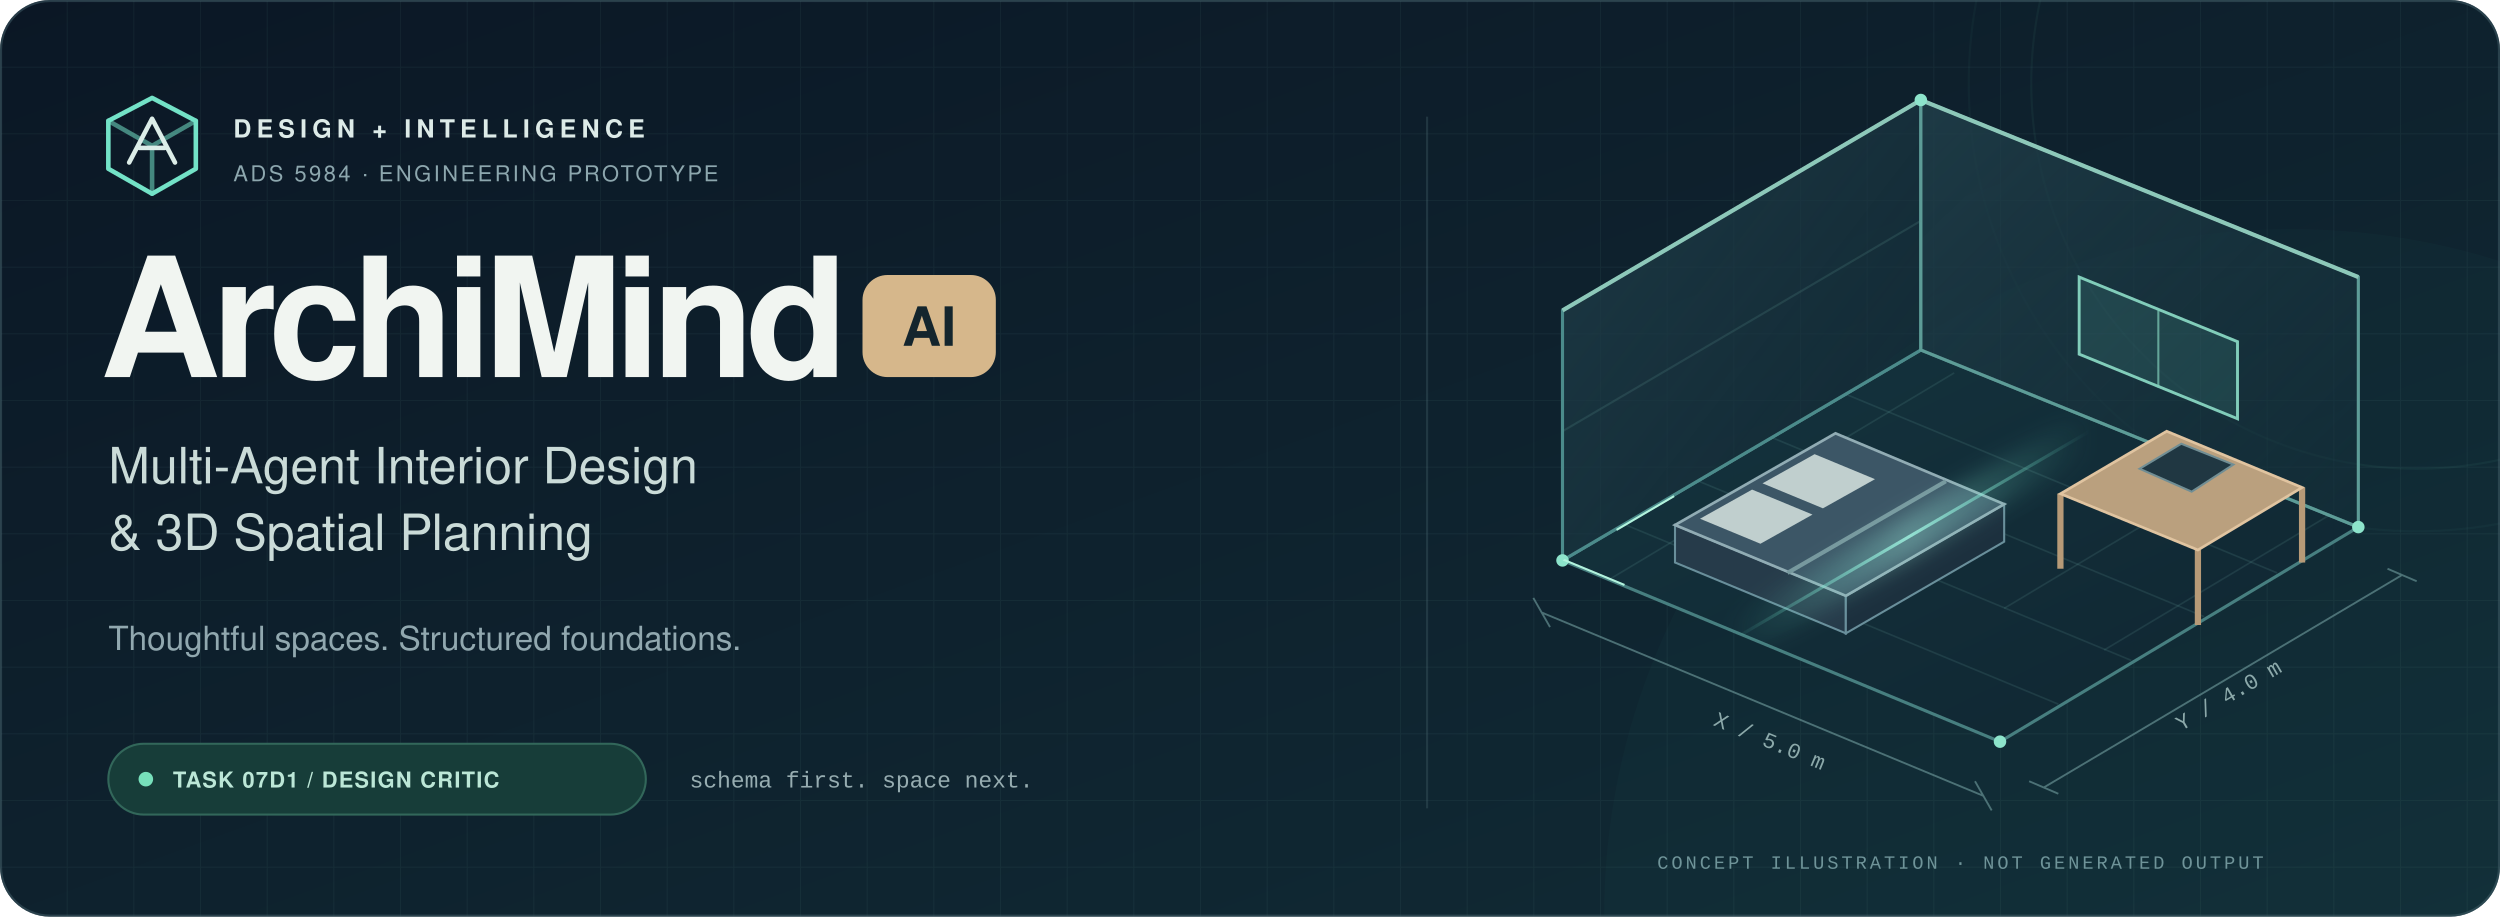
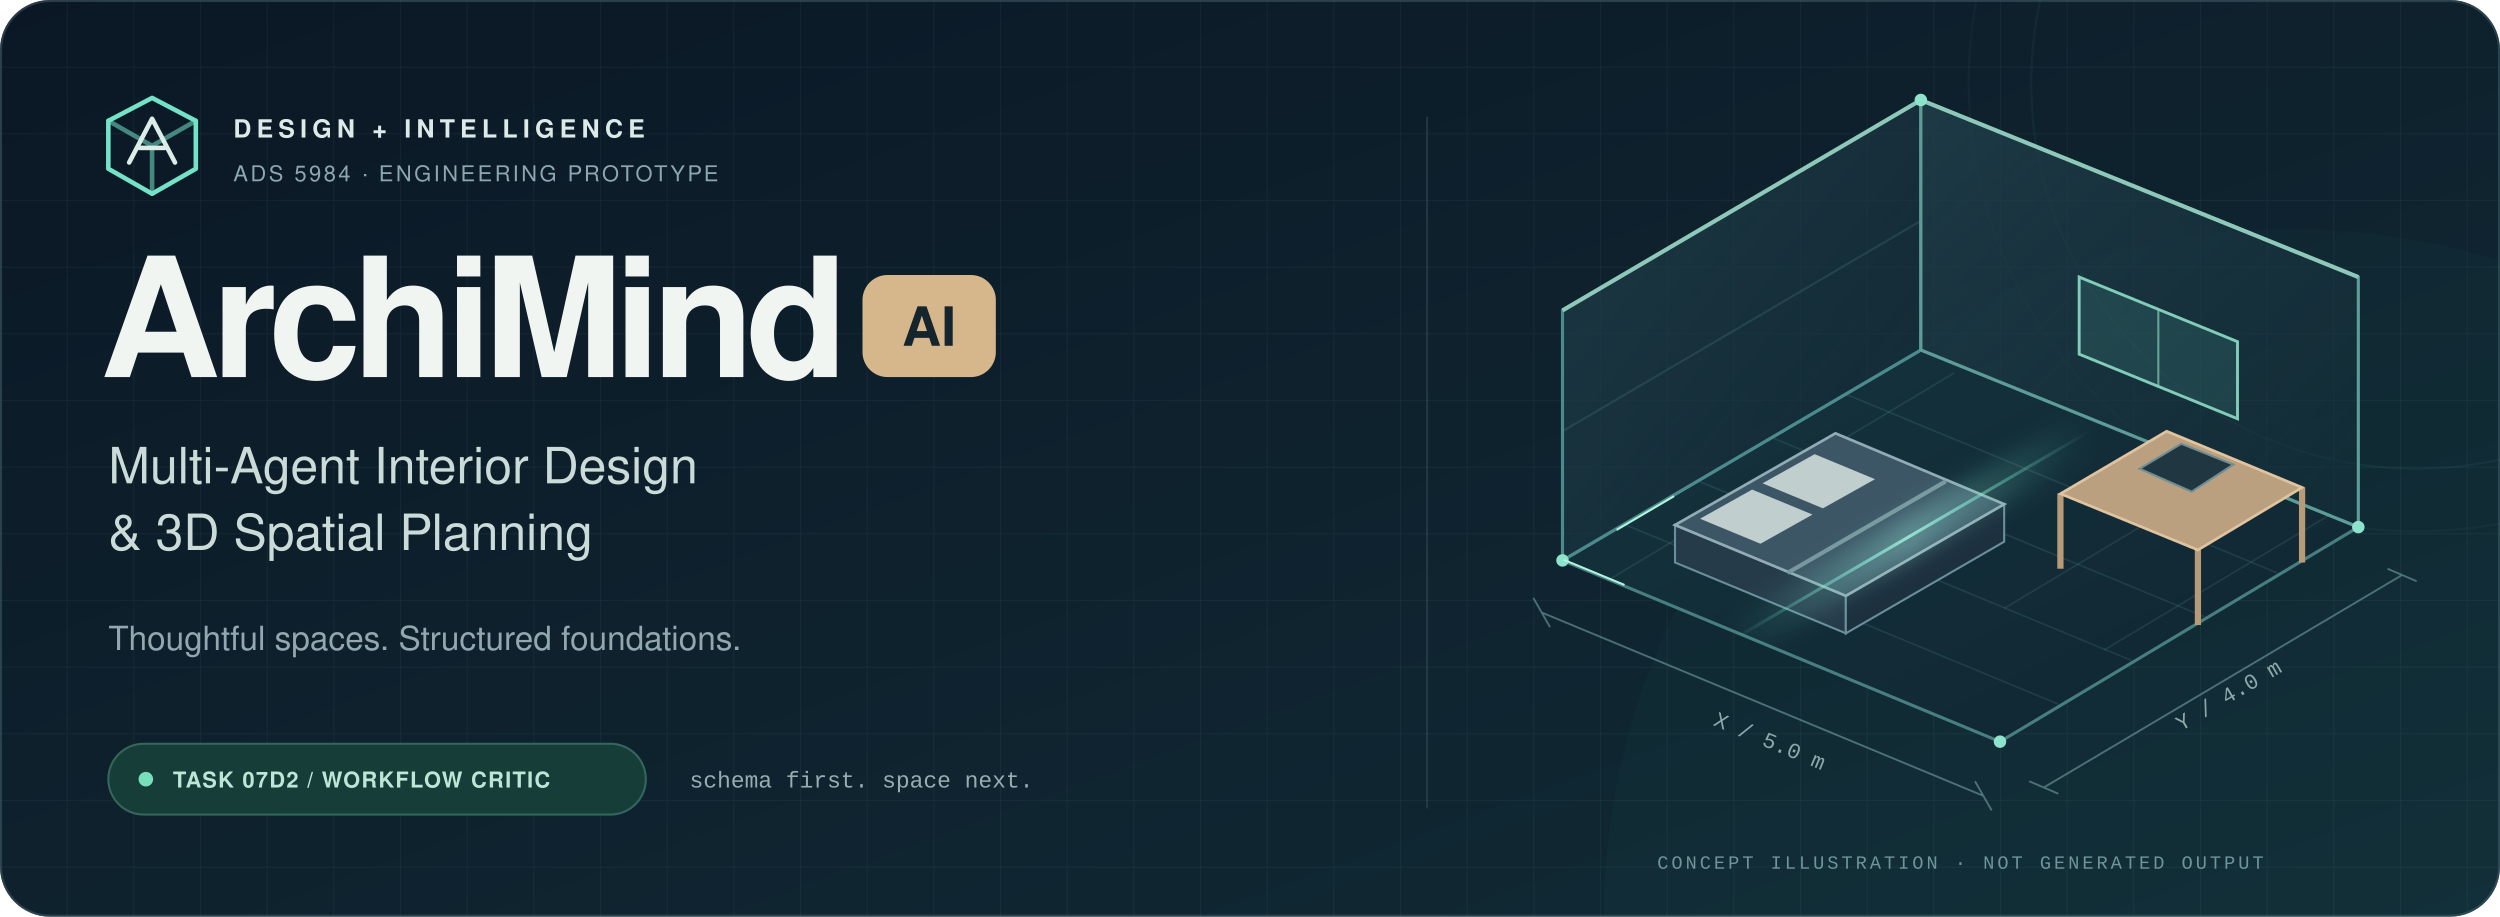
<svg xmlns="http://www.w3.org/2000/svg" width="1200" height="440" viewBox="0 0 1200 440" role="img" aria-labelledby="title description">
  <defs>
    <linearGradient id="background" x2="1" y2="1">
      <stop stop-color="#0B1725" />
      <stop offset="1" stop-color="#112C36" />
    </linearGradient>
    <linearGradient id="floor-fill" x2="1" y2="1">
      <stop stop-color="#14343E" />
      <stop offset="1" stop-color="#102531" />
    </linearGradient>
    <linearGradient id="wall-fill" x2="1" y2="1">
      <stop stop-color="#21404B" stop-opacity="0.8" />
      <stop offset="1" stop-color="#142E39" stop-opacity="0.5" />
    </linearGradient>
    <linearGradient id="scan" x2="1">
      <stop stop-color="#60DEC4" stop-opacity="0" />
      <stop offset="0.5" stop-color="#A2F6E3" />
      <stop offset="1" stop-color="#60DEC4" stop-opacity="0" />
    </linearGradient>
    <pattern id="grid" width="32" height="32" patternUnits="userSpaceOnUse">
      <path d="M32 0H0V32" fill="none" stroke="#7CABA8" stroke-opacity="0.07" />
    </pattern>
    <clipPath id="frame">
      <rect width="1200" height="440" rx="24" />
    </clipPath>
    <clipPath id="floor">
      <path d="M750 269 960 356 1132 253 922 168Z" />
    </clipPath>
    <filter id="glow" x="-100%" y="-100%" width="300%" height="300%">
      <feGaussianBlur stdDeviation="5" />
    </filter>
  </defs>
  <style>
    text { font-family: -apple-system, BlinkMacSystemFont, 'Segoe UI', Helvetica, Arial, sans-serif; }
    .mono { font-family: 'SFMono-Regular', Consolas, 'Liberation Mono', monospace; }
    @media (prefers-reduced-motion: reduce) { .motion { display: none; } }
  </style>
  <g clip-path="url(#frame)">
    <rect width="1200" height="440" fill="url(#background)" />
    <rect width="1200" height="440" fill="url(#grid)" />
    <circle cx="1100" cy="440" r="330" fill="#2A8C7A" opacity="0.045" />
    <circle cx="1160" cy="40" r="185" fill="none" stroke="#72CAB6" stroke-opacity="0.06" />
    <circle cx="1160" cy="40" r="215" fill="none" stroke="#72CAB6" stroke-opacity="0.04" />
    <path d="M685 56V388" stroke="#45616A" stroke-opacity="0.35" />
    <g transform="translate(52 47)" fill="none" stroke="#73E2C7" stroke-width="2.2" stroke-linecap="round" stroke-linejoin="round">
      <path d="M0 11 21 0 42 11V34L21 46 0 34Z" />
      <path d="M0 11 21 23 42 11M21 23V46" opacity="0.55" />
      <path d="m10 31 11-21 11 21M15 24h12" stroke="#DCEDE8" />
    </g>
    <text x="112" y="66" fill="#DDEBE8" font-size="12" font-weight="600" letter-spacing="2.5">DESIGN + INTELLIGENCE</text>
    <text x="112" y="87" fill="#8DA7AE" font-size="10.5" letter-spacing="1.2">ADS 5984 · ENGINEERING PROTOTYPE</text>
    <text x="48" y="181" fill="#F1F5F1" font-size="80" font-weight="700" letter-spacing="-4">ArchiMind</text>
    <rect x="414" y="132" width="64" height="49" rx="12" fill="#D6B78B" />
    <text x="446" y="166" fill="#14252D" font-size="26" font-weight="700" text-anchor="middle">AI</text>
    <text x="52" y="232" fill="#CADBD8" font-size="24">Multi-Agent Interior Design</text>
    <text x="52" y="264" fill="#CADBD8" font-size="24">&amp; 3D Spatial Planning</text>
    <text x="52" y="312" fill="#91A8AF" font-size="16">Thoughtful spaces. Structured foundations.</text>
    <rect x="52" y="357" width="258" height="34" rx="17" fill="#173D39" stroke="#32675A" />
    <circle cx="70" cy="374" r="3.5" fill="#77E0BB" />
-     <text x="83" y="378" fill="#BCE7D7" font-size="10.5" font-weight="600" letter-spacing="0.6">TASK 07D1 / DESIGN CRITIC</text>
+     <text x="83" y="378" fill="#BCE7D7" font-size="10.5" font-weight="600" letter-spacing="0.6">TASK 07D2 / WORKFLOW CRITIC</text>
    <text x="331" y="378" fill="#97ADB1" font-size="11" class="mono">schema first. space next.</text>
    <path d="M750 269 960 356 1132 253 922 168Z" fill="url(#floor-fill)" stroke="#477F80" stroke-width="1.5" />
    <g clip-path="url(#floor)" fill="none" stroke="#72B5AC" stroke-opacity="0.14" stroke-width="0.8">
      <path d="m766 282 172-103m24 113 172-103m-124 123 172-103m-124 123 172-103m-124 123 172-103" />
      <path d="m778 251 210 87m-175-108 210 87m-175-108 210 87m-175-108 210 87" />
    </g>
    <path d="M750 269V149L922 48V168Z" fill="url(#wall-fill)" stroke="#4B8B8B" stroke-width="1.5" />
    <path d="M922 168V48L1132 133V253Z" fill="url(#wall-fill)" stroke="#5D9C97" stroke-width="1.5" />
    <path d="M750 149 922 48 1132 133" fill="none" stroke="#8DC8B9" stroke-width="2" />
    <path d="M998 133 1074 164V201L998 170Z" fill="#69CABB" fill-opacity="0.13" stroke="#81CDBA" stroke-width="1.4" />
    <path d="M1036 149V186" stroke="#81CDBA" stroke-opacity="0.7" />
    <path d="M750 207 922 106" fill="none" stroke="#588D8A" stroke-opacity="0.22" />
    <path d="M804 252V270L886 304V286Z" fill="#263B4A" stroke="#698F9B" />
    <path d="M886 286V304L962 260V242Z" fill="#1C303E" stroke="#698F9B" />
    <path d="M804 252 881 208 962 242 886 286Z" fill="#3C5666" stroke="#91ACB4" stroke-width="1.3" />
    <path d="M816 249 841 235 870 247 845 261Z" fill="#C0CFCE" />
    <path d="M846 232 871 218 900 230 875 244Z" fill="#C0CFCE" />
    <path d="M858 275 934 231" stroke="#77979D" stroke-width="2" />
    <path d="M989 237V273M1055 264V300M1105 234V270" fill="none" stroke="#B79A77" stroke-width="3" />
    <path d="M989 237 1040 207 1105 234 1055 264Z" fill="#BAA07E" stroke="#E0C4A0" stroke-width="1.3" />
    <path d="M1027 225 1047 213 1072 223 1052 236Z" fill="#203742" stroke="#718E94" />
    <g fill="none" stroke="#658F91" stroke-width="0.9" opacity="0.7">
      <path d="M740 294 952 382M736 287l8 14m204 74 8 14M981 378l172-102m-179 99 14 6m158-108 14 6" />
    </g>
    <text x="822" y="348" fill="#8CA9AA" font-size="10.5" class="mono" transform="rotate(22.5 822 348)">X / 5.0 m</text>
    <text x="1047" y="351" fill="#8CA9AA" font-size="10.5" class="mono" transform="rotate(-30.5 1047 351)">Y / 4.0 m</text>
    <g fill="#8DE4CB">
      <circle cx="750" cy="269" r="3" />
      <circle cx="960" cy="356" r="3" />
      <circle cx="1132" cy="253" r="3" />
      <circle cx="922" cy="48" r="3" />
    </g>
    <g class="motion" clip-path="url(#floor)">
      <path d="M830 308 1003 207" fill="none" stroke="url(#scan)" stroke-width="18" opacity="0.35" filter="url(#glow)">
        <animateTransform attributeName="transform" type="translate" values="-150 -62;150 62;-150 -62" dur="9s" repeatCount="indefinite" />
      </path>
      <path d="M830 308 1003 207" fill="none" stroke="url(#scan)" stroke-width="1.5" opacity="0.8">
        <animateTransform attributeName="transform" type="translate" values="-150 -62;150 62;-150 -62" dur="9s" repeatCount="indefinite" />
      </path>
      <path d="M750 269 960 356 1132 253 922 168Z" fill="none" stroke="#B2F3DD" stroke-width="2" stroke-dasharray="32 760">
        <animate attributeName="stroke-dashoffset" from="0" to="-1584" dur="12s" repeatCount="indefinite" />
      </path>
    </g>
    <g class="motion" fill="none" stroke="#8DE4CB">
      <circle cx="960" cy="356" r="3" opacity="0">
        <animate attributeName="r" values="3;16" dur="4s" repeatCount="indefinite" />
        <animate attributeName="opacity" values="0.55;0" dur="4s" repeatCount="indefinite" />
      </circle>
      <circle cx="922" cy="48" r="3" opacity="0">
        <animate attributeName="r" values="3;13" begin="2s" dur="4s" repeatCount="indefinite" />
        <animate attributeName="opacity" values="0.5;0" begin="2s" dur="4s" repeatCount="indefinite" />
      </circle>
    </g>
    <text x="941" y="417" fill="#6F9499" font-size="9" text-anchor="middle" letter-spacing="1.4" class="mono">CONCEPT ILLUSTRATION · NOT GENERATED OUTPUT</text>
    <rect x="0.5" y="0.5" width="1199" height="439" rx="23.5" fill="none" stroke="#45616A" stroke-opacity="0.5" />
  </g>
</svg>
